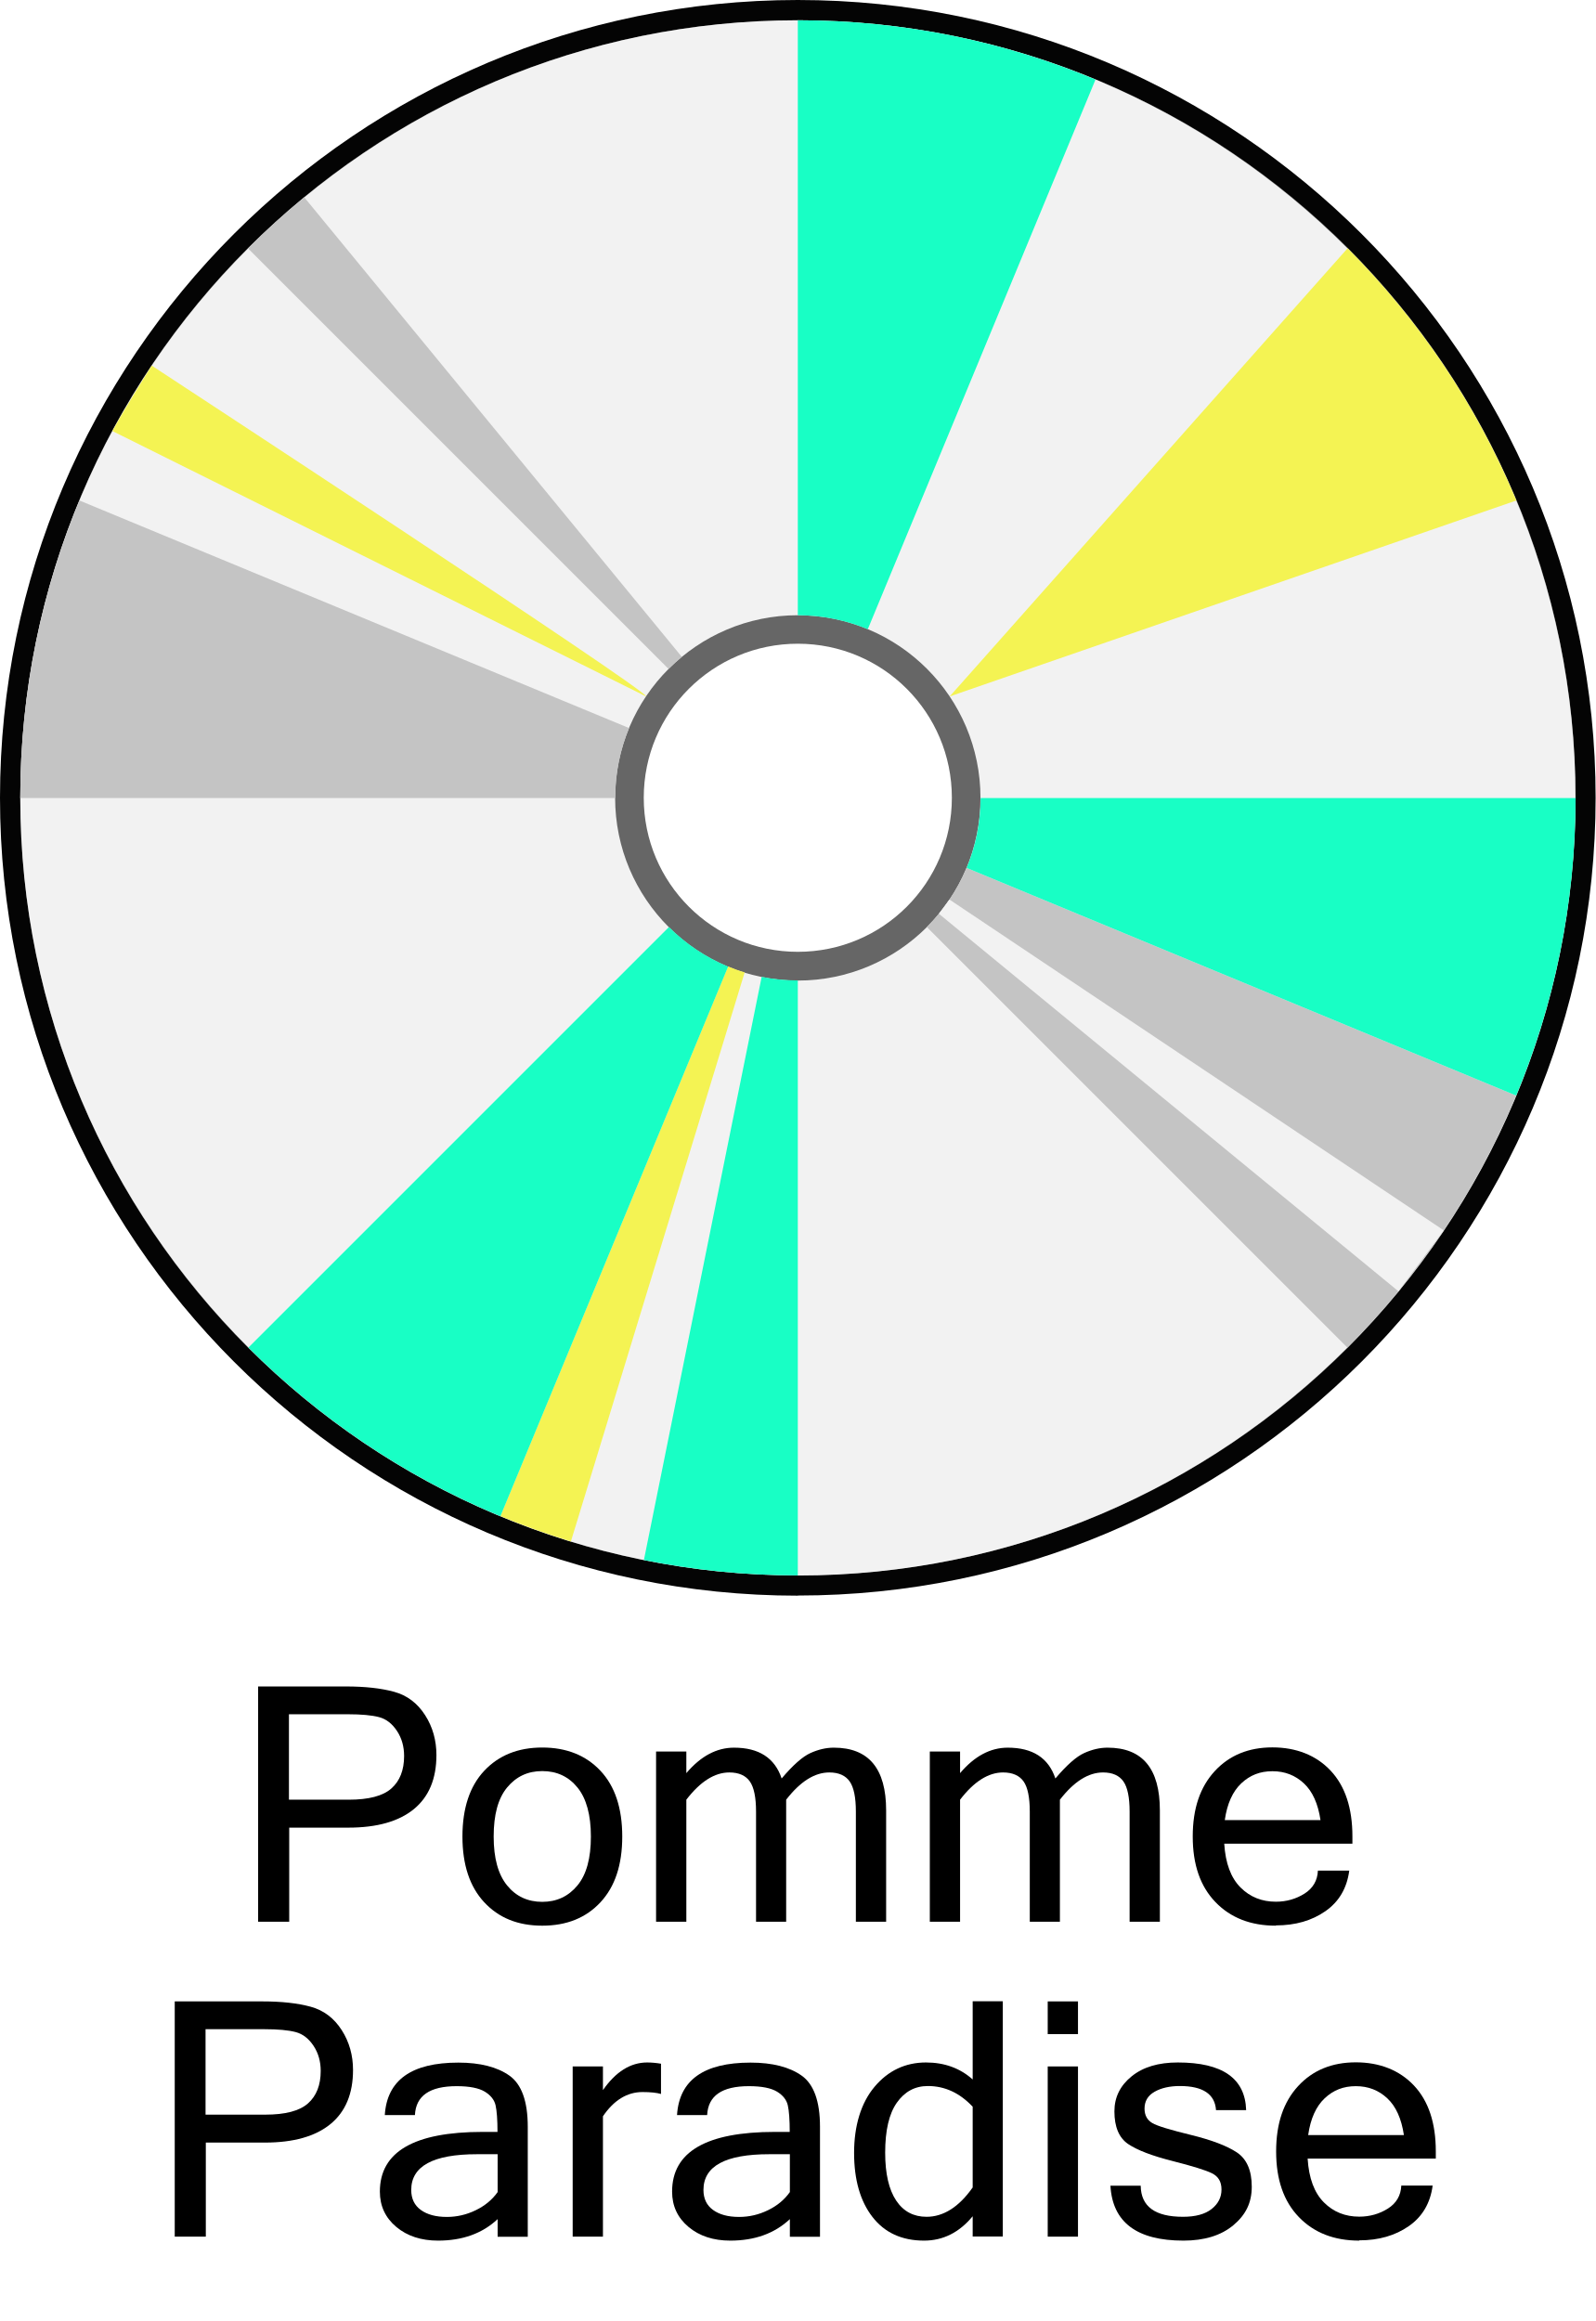
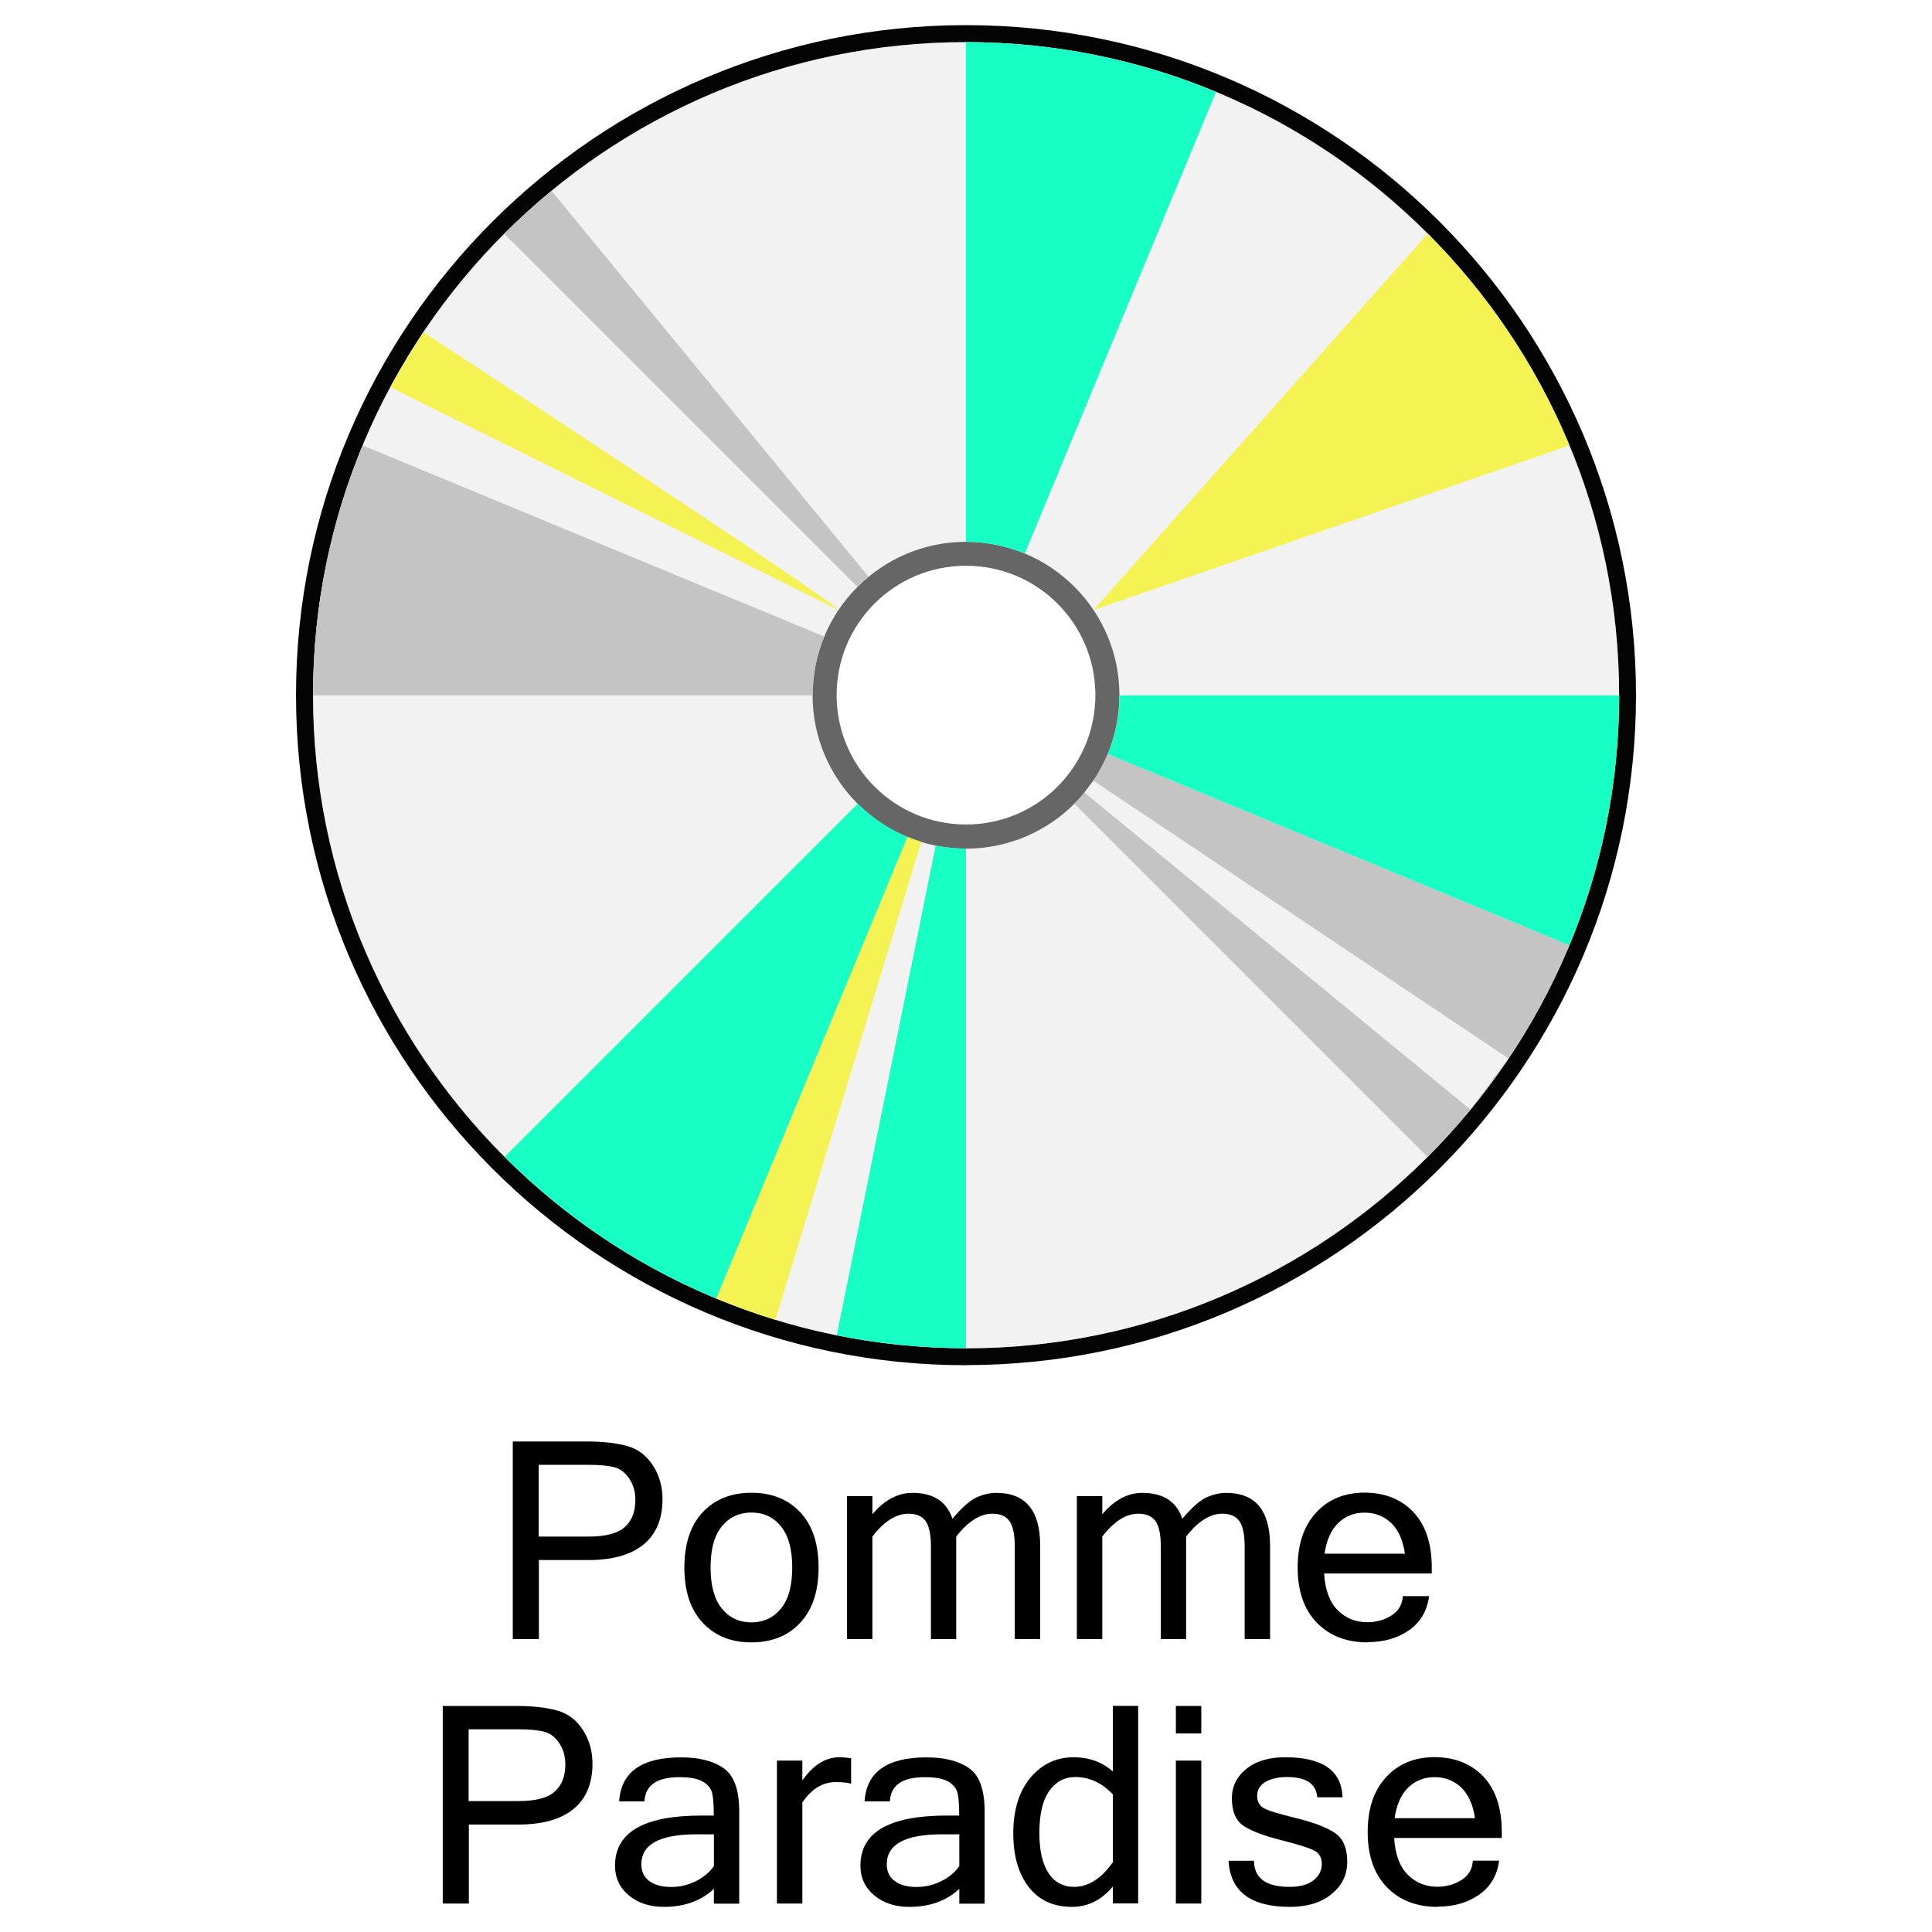
- <svg xmlns="http://www.w3.org/2000/svg" id="uuid-3a90bee5-712f-4493-b507-4f1e8ae3eb87" width="116.53" height="169.5" viewBox="0 0 116.53 169.5">
-   <path d="m58.26,116.53C26.14,116.53,0,90.39,0,58.26S26.14,0,58.26,0s58.26,26.14,58.26,58.26-26.14,58.26-58.26,58.26Zm0-70.12c-6.54,0-11.86,5.32-11.86,11.86s5.32,11.86,11.86,11.86,11.86-5.32,11.86-11.86-5.32-11.86-11.86-11.86Z" style="fill:#040404; stroke-width:0px;" />
-   <path d="m58.26,1.48C26.9,1.48,1.48,26.9,1.48,58.26s25.42,56.79,56.79,56.79,56.79-25.42,56.79-56.79S89.63,1.48,58.26,1.48Zm0,68.03c-6.21,0-11.25-5.03-11.25-11.25s5.03-11.25,11.25-11.25,11.25,5.03,11.25,11.25-5.03,11.25-11.25,11.25Z" style="fill:#666; stroke-width:0px;" />
-   <path d="m58.26,115.05C26.95,115.05,1.48,89.58,1.48,58.26S26.95,1.48,58.26,1.48s56.79,25.47,56.79,56.79-25.47,56.79-56.79,56.79Zm0-70.12c-7.35,0-13.34,5.98-13.34,13.34s5.98,13.34,13.34,13.34,13.34-5.98,13.34-13.34-5.98-13.34-13.34-13.34Z" style="fill:#f2f2f2; stroke-width:0px;" />
-   <path d="m41.68,112.57c-1.75-.54-3.46-1.15-5.14-1.85.1-.23,17.09-41.26,16.63-40.14.39.16.79.31,1.21.43l-12.69,41.56Z" style="fill:#f4f353; stroke-width:0px;" />
-   <path d="m47.03,113.93c3.63.73,7.39,1.12,11.23,1.12,0-1.06,0-44.94,0-43.45-.9,0-1.78-.09-2.64-.26l-8.6,42.59Z" style="fill:#18ffc5; stroke-width:0px;" />
-   <path d="m48.85,67.7l-30.71,30.71c5.23,5.23,11.47,9.44,18.4,12.32l16.63-40.14c-1.63-.68-3.09-1.66-4.32-2.89Z" style="fill:#18ffc5; stroke-width:0px;" />
-   <path d="m44.93,58.26c0-1.8.36-3.52,1.01-5.09L5.8,36.55c-2.78,6.69-4.32,14.03-4.32,21.71,0,0,0,.01,0,.02h43.45s0-.01,0-.02Z" style="fill:#c4c4c4; stroke-width:0px;" />
-   <path d="m110.72,80.01l-40.14-16.63c-.68,1.63-1.67,3.09-2.9,4.32l30.71,30.71c5.23-5.23,9.44-11.47,12.32-18.4Z" style="fill:#c4c4c4; stroke-width:0px;" />
-   <path d="m110.73,36.55c-1.44-3.47-3.21-6.76-5.28-9.85-2.07-3.08-4.43-5.95-7.04-8.57l-29.06,32.73,41.38-14.31Z" style="fill:#f4f353; stroke-width:0px;" />
-   <path d="m70.58,63.38l40.14,16.63c2.79-6.7,4.33-14.03,4.34-21.73h-43.45c0,1.81-.37,3.53-1.02,5.1Z" style="fill:#18ffc5; stroke-width:0px;" />
-   <path d="m11.08,26.7s-1.99,3.14-2.87,4.78l38.97,19.38c.24-.36-36.1-24.16-36.1-24.16Z" style="fill:#f4f353; stroke-width:0px;" />
-   <path d="m49.79,47.97c-.34.28-.66.57-.97.88.86.86-30.53-30.53-30.71-30.71,1.31-1.31,2.68-2.55,4.11-3.73l27.57,33.56Z" style="fill:#c4c4c4; stroke-width:0px;" />
-   <path d="m63.37,45.95L80,5.81c-6.7-2.79-14.04-4.33-21.74-4.33v43.45c1.81,0,3.53.37,5.11,1.02Z" style="fill:#18ffc5; stroke-width:0px;" />
-   <polygon points="69.33 65.69 68.56 66.73 102.12 94.3 105.43 89.85 69.33 65.69" style="fill:#f2f2f2; stroke-width:0px;" />
-   <path d="m18.84,123.16h6.41c1.41,0,2.58.13,3.53.39s1.7.83,2.26,1.7.83,1.85.83,2.92c0,1.73-.55,3.05-1.65,3.95s-2.7,1.35-4.78,1.35h-4.32v6.87h-2.27v-17.18Zm2.27,8.27h4.35c1.46,0,2.5-.27,3.12-.82s.93-1.34.93-2.37c0-.69-.17-1.3-.52-1.83s-.78-.87-1.31-1.01-1.29-.21-2.28-.21h-4.3v6.23Z" style="stroke-width:0px;" />
-   <path d="m39.6,127.62c1.77,0,3.19.57,4.25,1.7s1.59,2.73,1.59,4.8-.53,3.66-1.59,4.8-2.47,1.71-4.25,1.71-3.18-.57-4.24-1.71-1.59-2.74-1.59-4.8.53-3.67,1.59-4.8,2.47-1.7,4.24-1.7Zm0,11.27c1.05,0,1.91-.4,2.57-1.2s.98-1.99.98-3.57-.33-2.78-.98-3.58-1.51-1.2-2.57-1.2-1.91.4-2.57,1.2-.98,1.99-.98,3.58.33,2.77.98,3.57,1.51,1.2,2.57,1.2Z" style="stroke-width:0px;" />
-   <path d="m64.71,140.34h-2.21v-8.04c0-1.03-.15-1.77-.45-2.2s-.79-.66-1.49-.66c-1.07,0-2.12.66-3.15,1.99v8.91h-2.2v-8.04c0-1.03-.15-1.77-.45-2.2s-.8-.66-1.5-.66c-1.07,0-2.12.66-3.14,1.99v8.91h-2.21v-12.43h2.21v1.58c1.05-1.24,2.21-1.86,3.48-1.86,1.82,0,2.98.75,3.48,2.25.83-.98,1.53-1.6,2.11-1.86s1.14-.39,1.7-.39c2.55,0,3.82,1.53,3.82,4.58v8.13Z" style="stroke-width:0px;" />
-   <path d="m84.7,140.34h-2.21v-8.04c0-1.03-.15-1.77-.45-2.2s-.79-.66-1.49-.66c-1.07,0-2.12.66-3.15,1.99v8.91h-2.2v-8.04c0-1.03-.15-1.77-.45-2.2s-.8-.66-1.5-.66c-1.07,0-2.12.66-3.14,1.99v8.91h-2.21v-12.43h2.21v1.58c1.05-1.24,2.21-1.86,3.48-1.86,1.82,0,2.98.75,3.48,2.25.83-.98,1.53-1.6,2.11-1.86s1.14-.39,1.7-.39c2.55,0,3.82,1.53,3.82,4.58v8.13Z" style="stroke-width:0px;" />
-   <path d="m93.17,140.63c-1.83,0-3.3-.57-4.41-1.72s-1.66-2.74-1.66-4.79.54-3.62,1.61-4.78,2.48-1.73,4.21-1.73,3.19.57,4.25,1.7,1.59,2.73,1.59,4.8v.53h-9.36c.09,1.44.49,2.5,1.19,3.2s1.56,1.04,2.58,1.04c.77,0,1.47-.2,2.09-.59s.95-.96.98-1.68h2.29c-.17,1.28-.75,2.27-1.74,2.96s-2.19,1.04-3.62,1.04Zm3.26-7.71c-.18-1.2-.58-2.09-1.21-2.68s-1.39-.89-2.3-.89-1.64.29-2.27.88-1.04,1.49-1.21,2.69h6.98Z" style="stroke-width:0px;" />
-   <path d="m12.75,146.16h6.41c1.41,0,2.58.13,3.53.39s1.7.83,2.26,1.7.83,1.85.83,2.92c0,1.73-.55,3.05-1.65,3.95s-2.7,1.35-4.78,1.35h-4.32v6.87h-2.27v-17.18Zm2.27,8.27h4.35c1.46,0,2.5-.27,3.12-.82s.93-1.34.93-2.37c0-.69-.17-1.3-.52-1.83s-.78-.87-1.31-1.01-1.29-.21-2.28-.21h-4.3v6.23Z" style="stroke-width:0px;" />
-   <path d="m36.34,162.06c-1.12,1.05-2.57,1.57-4.35,1.57-1.23,0-2.25-.33-3.05-1s-1.2-1.53-1.2-2.58c0-2.91,2.5-4.36,7.51-4.36h1.08c0-.89-.05-1.54-.14-1.94s-.36-.74-.79-1-1.11-.4-2.05-.4c-1.97,0-2.98.7-3.05,2.11h-2.2c.16-2.55,1.95-3.83,5.37-3.83,1.59,0,2.84.32,3.73.95s1.34,1.88,1.34,3.73v8.04h-2.2v-1.28Zm0-1.99v-2.75h-1.51c-3.2,0-4.8.87-4.8,2.61,0,.63.23,1.12.7,1.46s1.1.51,1.9.51c.73,0,1.43-.16,2.11-.49s1.21-.77,1.61-1.34Z" style="stroke-width:0px;" />
-   <path d="m48.27,152.92c-.31-.09-.76-.14-1.35-.14-1.12,0-2.09.59-2.89,1.77v8.79h-2.21v-12.43h2.21v1.73c.93-1.34,2.01-2.02,3.23-2.02.31,0,.65.03,1.01.09v2.2Z" style="stroke-width:0px;" />
-   <path d="m57.68,162.06c-1.12,1.05-2.57,1.57-4.35,1.57-1.23,0-2.25-.33-3.05-1s-1.2-1.53-1.2-2.58c0-2.91,2.5-4.36,7.51-4.36h1.08c0-.89-.05-1.54-.14-1.94s-.36-.74-.79-1-1.11-.4-2.05-.4c-1.97,0-2.98.7-3.05,2.11h-2.2c.16-2.55,1.95-3.83,5.37-3.83,1.59,0,2.84.32,3.73.95s1.34,1.88,1.34,3.73v8.04h-2.2v-1.28Zm0-1.99v-2.75h-1.51c-3.2,0-4.8.87-4.8,2.61,0,.63.23,1.12.7,1.46s1.1.51,1.9.51c.73,0,1.43-.16,2.11-.49s1.21-.77,1.61-1.34Z" style="stroke-width:0px;" />
-   <path d="m71.03,161.85c-.98,1.19-2.17,1.78-3.55,1.78-1.62,0-2.88-.58-3.77-1.73s-1.34-2.71-1.34-4.68.5-3.64,1.49-4.82,2.25-1.78,3.76-1.78c1.34,0,2.48.41,3.41,1.24v-5.71h2.2v17.18h-2.2v-1.49Zm0-2.09v-5.91c-.95-1.01-2.04-1.51-3.27-1.51-.95,0-1.7.41-2.27,1.22s-.85,2.03-.85,3.65c0,1.53.27,2.69.8,3.49s1.28,1.19,2.22,1.19c1.23,0,2.36-.71,3.36-2.13Z" style="stroke-width:0px;" />
-   <path d="m78.72,148.55h-2.21v-2.39h2.21v2.39Zm0,14.79h-2.21v-12.43h2.21v12.43Z" style="stroke-width:0px;" />
-   <path d="m86.42,163.63c-3.4,0-5.18-1.34-5.33-4.01h2.21c.02,1.52,1.05,2.27,3.09,2.27.91,0,1.61-.19,2.09-.57s.72-.85.72-1.42-.23-.96-.7-1.19-1.44-.53-2.9-.9-2.54-.78-3.21-1.23-1.01-1.25-1.01-2.39c0-1.03.42-1.88,1.26-2.56s1.96-1.01,3.37-1.01c3.26,0,4.92,1.16,4.99,3.48h-2.2c-.08-1.17-.96-1.76-2.64-1.76-.74,0-1.36.14-1.85.42s-.73.69-.73,1.23c0,.48.19.83.56,1.05s1.31.5,2.82.87,2.62.79,3.35,1.27,1.1,1.32,1.1,2.51-.45,2.07-1.35,2.82-2.12,1.12-3.64,1.12Z" style="stroke-width:0px;" />
-   <path d="m99.26,163.63c-1.83,0-3.3-.57-4.41-1.72s-1.66-2.74-1.66-4.79.54-3.62,1.61-4.78,2.48-1.73,4.21-1.73,3.19.57,4.25,1.7,1.59,2.73,1.59,4.8v.53h-9.36c.09,1.44.49,2.5,1.19,3.2s1.56,1.04,2.58,1.04c.77,0,1.47-.2,2.09-.59s.95-.96.98-1.68h2.29c-.17,1.28-.75,2.27-1.74,2.96s-2.19,1.04-3.62,1.04Zm3.26-7.71c-.18-1.2-.58-2.09-1.21-2.68s-1.39-.89-2.3-.89-1.64.29-2.27.88-1.04,1.49-1.21,2.69h6.98Z" style="stroke-width:0px;" />
+ <svg xmlns="http://www.w3.org/2000/svg" style="isolation:isolate" viewBox="0 0 168 168" width="168pt" height="168pt">
+   <defs>
+     <clipPath id="_clipPath_XYhtJMGfZugxxT8Xs6vGFLGKFHWcY0Dn">
+       <rect width="168" height="168" />
+     </clipPath>
+   </defs>
+   <g clip-path="url(#_clipPath_XYhtJMGfZugxxT8Xs6vGFLGKFHWcY0Dn)">
+     <g>
+       <path d=" M 84 118.715 C 51.88 118.715 25.74 92.575 25.74 60.445 C 25.74 28.315 51.88 2.185 84 2.185 C 116.12 2.185 142.26 28.325 142.26 60.445 C 142.26 92.565 116.12 118.705 84 118.705 L 84 118.715 Z  M 84 48.595 C 77.46 48.595 72.14 53.915 72.14 60.455 C 72.14 66.995 77.46 72.315 84 72.315 C 90.54 72.315 95.86 66.995 95.86 60.455 C 95.86 53.915 90.54 48.595 84 48.595 Z " fill="rgb(4,4,4)" />
+       <path d=" M 84 3.665 C 52.64 3.665 27.22 29.085 27.22 60.445 C 27.22 91.805 52.64 117.235 84.01 117.235 C 115.38 117.235 140.8 91.815 140.8 60.445 C 140.8 29.075 115.37 3.665 84 3.665 Z  M 84 71.695 C 77.79 71.695 72.75 66.665 72.75 60.445 C 72.75 54.225 77.78 49.195 84 49.195 C 90.22 49.195 95.25 54.225 95.25 60.445 C 95.25 66.665 90.22 71.695 84 71.695 Z " fill="rgb(102,102,102)" />
+       <path d=" M 84 117.235 C 52.69 117.235 27.22 91.765 27.22 60.445 C 27.22 29.125 52.69 3.665 84 3.665 C 115.31 3.665 140.79 29.135 140.79 60.455 C 140.79 91.775 115.32 117.245 84 117.245 L 84 117.235 Z  M 84 47.115 C 76.65 47.115 70.66 53.095 70.66 60.455 C 70.66 67.815 76.64 73.795 84 73.795 C 91.36 73.795 97.34 67.815 97.34 60.455 C 97.34 53.095 91.36 47.115 84 47.115 Z " fill="rgb(242,242,242)" />
+       <path d=" M 67.42 114.755 C 65.67 114.215 63.96 113.605 62.28 112.905 C 62.38 112.675 79.37 71.645 78.91 72.765 C 79.3 72.925 79.7 73.075 80.12 73.195 L 67.43 114.755 L 67.42 114.755 Z " fill="rgb(244,243,83)" />
+       <path d=" M 72.77 116.115 C 76.4 116.845 80.16 117.235 84 117.235 C 84 116.175 84 72.295 84 73.785 C 83.1 73.785 82.22 73.695 81.36 73.525 L 72.76 116.115 L 72.77 116.115 Z " fill="rgb(24,255,197)" />
+       <path d=" M 74.59 69.885 L 43.88 100.595 C 49.11 105.825 55.35 110.035 62.28 112.915 L 78.91 72.775 C 77.28 72.095 75.82 71.115 74.59 69.885 L 74.59 69.885 Z " fill="rgb(24,255,197)" />
+       <path d=" M 70.67 60.445 C 70.67 58.645 71.03 56.925 71.68 55.355 L 31.54 38.735 C 28.76 45.425 27.22 52.765 27.22 60.445 C 27.22 60.445 27.22 60.455 27.22 60.465 L 70.67 60.465 C 70.67 60.465 70.67 60.455 70.67 60.445 Z " fill="rgb(196,196,196)" />
+       <path d=" M 136.46 82.195 L 96.32 65.565 C 95.64 67.195 94.65 68.655 93.42 69.885 L 124.13 100.595 C 129.36 95.365 133.57 89.125 136.45 82.195 L 136.46 82.195 Z " fill="rgb(196,196,196)" />
+       <path d=" M 136.47 38.735 C 135.03 35.265 133.26 31.975 131.19 28.885 C 129.12 25.805 126.76 22.935 124.15 20.315 L 95.09 53.045 L 136.47 38.735 L 136.47 38.735 Z " fill="rgb(244,243,83)" />
+       <path d=" M 96.32 65.565 L 136.46 82.195 C 139.25 75.495 140.79 68.165 140.8 60.465 L 97.35 60.465 C 97.35 62.275 96.98 63.995 96.33 65.565 L 96.32 65.565 Z " fill="rgb(24,255,197)" />
+       <path d=" M 36.82 28.885 C 36.82 28.885 34.83 32.025 33.95 33.665 L 72.92 53.045 C 73.16 52.685 36.82 28.885 36.82 28.885 Z " fill="rgb(244,243,83)" />
+       <path d=" M 75.53 50.155 C 75.19 50.435 74.87 50.725 74.56 51.035 C 75.42 51.895 44.03 20.505 43.85 20.325 C 45.16 19.015 46.53 17.775 47.96 16.595 L 75.53 50.155 Z " fill="rgb(196,196,196)" />
+       <path d=" M 89.11 48.135 L 105.74 7.995 C 99.04 5.205 91.7 3.665 84 3.665 L 84 47.115 C 85.81 47.115 87.53 47.485 89.11 48.135 Z " fill="rgb(24,255,197)" />
+       <path d=" M 95.07 67.875 L 94.3 68.915 L 127.86 96.485 L 131.17 92.035 L 95.07 67.875 L 95.07 67.875 Z " fill="rgb(242,242,242)" />
+       <path d=" M 44.58 125.345 L 50.99 125.345 C 52.4 125.345 53.57 125.475 54.52 125.735 C 55.47 125.995 56.22 126.565 56.78 127.435 C 57.34 128.305 57.61 129.285 57.61 130.355 C 57.61 132.085 57.06 133.405 55.96 134.305 C 54.86 135.205 53.26 135.655 51.18 135.655 L 46.86 135.655 L 46.86 142.525 L 44.59 142.525 L 44.59 125.345 L 44.58 125.345 Z  M 46.85 133.615 L 51.2 133.615 C 52.66 133.615 53.7 133.345 54.32 132.795 C 54.94 132.245 55.25 131.455 55.25 130.425 C 55.25 129.735 55.08 129.125 54.73 128.595 C 54.38 128.065 53.95 127.725 53.42 127.585 C 52.89 127.445 52.13 127.375 51.14 127.375 L 46.84 127.375 L 46.84 133.605 L 46.85 133.615 Z " fill="rgb(0,0,0)" />
+       <path d=" M 65.34 129.805 C 67.11 129.805 68.53 130.375 69.59 131.505 C 70.65 132.635 71.18 134.235 71.18 136.305 C 71.18 138.375 70.65 139.965 69.59 141.105 C 68.53 142.245 67.12 142.815 65.34 142.815 C 63.56 142.815 62.16 142.245 61.1 141.105 C 60.04 139.965 59.51 138.365 59.51 136.305 C 59.51 134.245 60.04 132.635 61.1 131.505 C 62.16 130.375 63.57 129.805 65.34 129.805 L 65.34 129.805 Z  M 65.34 141.075 C 66.39 141.075 67.25 140.675 67.91 139.875 C 68.57 139.075 68.89 137.885 68.89 136.305 C 68.89 134.725 68.56 133.525 67.91 132.725 C 67.26 131.925 66.4 131.525 65.34 131.525 C 64.28 131.525 63.43 131.925 62.77 132.725 C 62.11 133.525 61.79 134.715 61.79 136.305 C 61.79 137.895 62.12 139.075 62.77 139.875 C 63.42 140.675 64.28 141.075 65.34 141.075 Z " fill="rgb(0,0,0)" />
+       <path d=" M 90.45 142.525 L 88.24 142.525 L 88.24 134.485 C 88.24 133.455 88.09 132.715 87.79 132.285 C 87.49 131.855 87 131.625 86.3 131.625 C 85.23 131.625 84.18 132.285 83.15 133.615 L 83.15 142.525 L 80.95 142.525 L 80.95 134.485 C 80.95 133.455 80.8 132.715 80.5 132.285 C 80.2 131.855 79.7 131.625 79 131.625 C 77.93 131.625 76.88 132.285 75.86 133.615 L 75.86 142.525 L 73.65 142.525 L 73.65 130.095 L 75.86 130.095 L 75.86 131.675 C 76.91 130.435 78.07 129.815 79.34 129.815 C 81.16 129.815 82.32 130.565 82.82 132.065 C 83.65 131.085 84.35 130.465 84.93 130.205 C 85.51 129.945 86.07 129.815 86.63 129.815 C 89.18 129.815 90.45 131.345 90.45 134.395 L 90.45 142.525 L 90.45 142.525 Z " fill="rgb(0,0,0)" />
+       <path d=" M 110.44 142.525 L 108.23 142.525 L 108.23 134.485 C 108.23 133.455 108.08 132.715 107.78 132.285 C 107.48 131.855 106.99 131.625 106.29 131.625 C 105.22 131.625 104.17 132.285 103.14 133.615 L 103.14 142.525 L 100.94 142.525 L 100.94 134.485 C 100.94 133.455 100.79 132.715 100.49 132.285 C 100.19 131.855 99.69 131.625 98.99 131.625 C 97.92 131.625 96.87 132.285 95.85 133.615 L 95.85 142.525 L 93.64 142.525 L 93.64 130.095 L 95.85 130.095 L 95.85 131.675 C 96.9 130.435 98.06 129.815 99.33 129.815 C 101.15 129.815 102.31 130.565 102.81 132.065 C 103.64 131.085 104.34 130.465 104.92 130.205 C 105.5 129.945 106.06 129.815 106.62 129.815 C 109.17 129.815 110.44 131.345 110.44 134.395 L 110.44 142.525 L 110.44 142.525 Z " fill="rgb(0,0,0)" />
+       <path d=" M 118.91 142.815 C 117.08 142.815 115.61 142.245 114.5 141.095 C 113.39 139.945 112.84 138.355 112.84 136.305 C 112.84 134.255 113.38 132.685 114.45 131.525 C 115.52 130.365 116.93 129.795 118.66 129.795 C 120.39 129.795 121.85 130.365 122.91 131.495 C 123.97 132.625 124.5 134.225 124.5 136.295 L 124.5 136.825 L 115.14 136.825 C 115.23 138.265 115.63 139.325 116.33 140.025 C 117.03 140.725 117.89 141.065 118.91 141.065 C 119.68 141.065 120.38 140.865 121 140.475 C 121.62 140.085 121.95 139.515 121.98 138.795 L 124.27 138.795 C 124.1 140.075 123.52 141.065 122.53 141.755 C 121.54 142.445 120.34 142.795 118.91 142.795 L 118.91 142.815 Z  M 122.17 135.105 C 121.99 133.905 121.59 133.015 120.96 132.425 C 120.33 131.835 119.57 131.535 118.66 131.535 C 117.75 131.535 117.02 131.825 116.39 132.415 C 115.76 133.005 115.35 133.905 115.18 135.105 L 122.16 135.105 L 122.17 135.105 Z " fill="rgb(0,0,0)" />
+       <path d=" M 38.49 148.345 L 44.9 148.345 C 46.31 148.345 47.48 148.475 48.43 148.735 C 49.38 148.995 50.13 149.565 50.69 150.435 C 51.25 151.305 51.52 152.285 51.52 153.355 C 51.52 155.085 50.97 156.405 49.87 157.305 C 48.77 158.205 47.17 158.655 45.09 158.655 L 40.77 158.655 L 40.77 165.525 L 38.5 165.525 L 38.5 148.345 L 38.49 148.345 Z  M 40.76 156.615 L 45.11 156.615 C 46.57 156.615 47.61 156.345 48.23 155.795 C 48.85 155.245 49.16 154.455 49.16 153.425 C 49.16 152.735 48.99 152.125 48.64 151.595 C 48.29 151.065 47.86 150.725 47.33 150.585 C 46.8 150.445 46.04 150.375 45.05 150.375 L 40.75 150.375 L 40.75 156.605 L 40.76 156.615 Z " fill="rgb(0,0,0)" />
+       <path d=" M 62.08 164.245 C 60.96 165.295 59.51 165.815 57.73 165.815 C 56.5 165.815 55.48 165.485 54.68 164.815 C 53.88 164.145 53.48 163.285 53.48 162.235 C 53.48 159.325 55.98 157.875 60.99 157.875 L 62.07 157.875 C 62.07 156.985 62.02 156.335 61.93 155.935 C 61.84 155.535 61.57 155.195 61.14 154.935 C 60.71 154.675 60.03 154.535 59.09 154.535 C 57.12 154.535 56.11 155.235 56.04 156.645 L 53.84 156.645 C 54 154.095 55.79 152.815 59.21 152.815 C 60.8 152.815 62.05 153.135 62.94 153.765 C 63.83 154.395 64.28 155.645 64.28 157.495 L 64.28 165.535 L 62.08 165.535 L 62.08 164.255 L 62.08 164.245 Z  M 62.08 162.255 L 62.08 159.505 L 60.57 159.505 C 57.37 159.505 55.77 160.375 55.77 162.115 C 55.77 162.745 56 163.235 56.47 163.575 C 56.94 163.915 57.57 164.085 58.37 164.085 C 59.1 164.085 59.8 163.925 60.48 163.595 C 61.16 163.265 61.69 162.825 62.09 162.255 L 62.08 162.255 Z " fill="rgb(0,0,0)" />
+       <path d=" M 74.01 155.105 C 73.7 155.015 73.25 154.965 72.66 154.965 C 71.54 154.965 70.57 155.555 69.77 156.735 L 69.77 165.525 L 67.56 165.525 L 67.56 153.095 L 69.77 153.095 L 69.77 154.825 C 70.7 153.485 71.78 152.805 73 152.805 C 73.31 152.805 73.65 152.835 74.01 152.895 L 74.01 155.095 L 74.01 155.105 Z " fill="rgb(0,0,0)" />
+       <path d=" M 83.42 164.245 C 82.3 165.295 80.85 165.815 79.07 165.815 C 77.84 165.815 76.82 165.485 76.02 164.815 C 75.22 164.145 74.82 163.285 74.82 162.235 C 74.82 159.325 77.32 157.875 82.33 157.875 L 83.41 157.875 C 83.41 156.985 83.36 156.335 83.27 155.935 C 83.18 155.535 82.91 155.195 82.48 154.935 C 82.05 154.675 81.37 154.535 80.43 154.535 C 78.46 154.535 77.45 155.235 77.38 156.645 L 75.18 156.645 C 75.34 154.095 77.13 152.815 80.55 152.815 C 82.14 152.815 83.39 153.135 84.28 153.765 C 85.17 154.395 85.62 155.645 85.62 157.495 L 85.62 165.535 L 83.42 165.535 L 83.42 164.255 L 83.42 164.245 Z  M 83.42 162.255 L 83.42 159.505 L 81.91 159.505 C 78.71 159.505 77.11 160.375 77.11 162.115 C 77.11 162.745 77.34 163.235 77.81 163.575 C 78.28 163.915 78.91 164.085 79.71 164.085 C 80.44 164.085 81.14 163.925 81.82 163.595 C 82.5 163.265 83.03 162.825 83.43 162.255 L 83.42 162.255 Z " fill="rgb(0,0,0)" />
+       <path d=" M 96.77 164.035 C 95.79 165.225 94.6 165.815 93.22 165.815 C 91.6 165.815 90.34 165.235 89.45 164.085 C 88.56 162.935 88.11 161.375 88.11 159.405 C 88.11 157.435 88.61 155.765 89.6 154.585 C 90.59 153.405 91.85 152.805 93.36 152.805 C 94.7 152.805 95.84 153.215 96.77 154.045 L 96.77 148.335 L 98.97 148.335 L 98.97 165.515 L 96.77 165.515 L 96.77 164.025 L 96.77 164.035 Z  M 96.77 161.945 L 96.77 156.035 C 95.82 155.025 94.73 154.525 93.5 154.525 C 92.55 154.525 91.8 154.935 91.23 155.745 C 90.66 156.555 90.38 157.775 90.38 159.395 C 90.38 160.925 90.65 162.085 91.18 162.885 C 91.71 163.685 92.46 164.075 93.4 164.075 C 94.63 164.075 95.76 163.365 96.76 161.945 L 96.77 161.945 Z " fill="rgb(0,0,0)" />
+       <path d=" M 104.46 150.735 L 102.25 150.735 L 102.25 148.345 L 104.46 148.345 L 104.46 150.735 Z  M 104.46 165.525 L 102.25 165.525 L 102.25 153.095 L 104.46 153.095 L 104.46 165.525 Z " fill="rgb(0,0,0)" />
+       <path d=" M 112.16 165.815 C 108.76 165.815 106.98 164.475 106.83 161.805 L 109.04 161.805 C 109.06 163.325 110.09 164.075 112.13 164.075 C 113.04 164.075 113.74 163.885 114.22 163.505 C 114.7 163.125 114.94 162.655 114.94 162.085 C 114.94 161.515 114.71 161.125 114.24 160.895 C 113.77 160.665 112.8 160.365 111.34 159.995 C 109.88 159.625 108.8 159.215 108.13 158.765 C 107.46 158.315 107.12 157.515 107.12 156.375 C 107.12 155.345 107.54 154.495 108.38 153.815 C 109.22 153.135 110.34 152.805 111.75 152.805 C 115.01 152.805 116.67 153.965 116.74 156.285 L 114.54 156.285 C 114.46 155.115 113.58 154.525 111.9 154.525 C 111.16 154.525 110.54 154.665 110.05 154.945 C 109.56 155.225 109.32 155.635 109.32 156.175 C 109.32 156.655 109.51 157.005 109.88 157.225 C 110.25 157.445 111.19 157.725 112.7 158.095 C 114.21 158.465 115.32 158.885 116.05 159.365 C 116.78 159.845 117.15 160.685 117.15 161.875 C 117.15 163.065 116.7 163.945 115.8 164.695 C 114.9 165.445 113.68 165.815 112.16 165.815 L 112.16 165.815 Z " fill="rgb(0,0,0)" />
+       <path d=" M 125 165.815 C 123.17 165.815 121.7 165.245 120.59 164.095 C 119.48 162.945 118.93 161.355 118.93 159.305 C 118.93 157.255 119.47 155.685 120.54 154.525 C 121.61 153.365 123.02 152.795 124.75 152.795 C 126.48 152.795 127.94 153.365 129 154.495 C 130.06 155.625 130.59 157.225 130.59 159.295 L 130.59 159.825 L 121.23 159.825 C 121.32 161.265 121.72 162.325 122.42 163.025 C 123.12 163.725 123.98 164.065 125 164.065 C 125.77 164.065 126.47 163.865 127.09 163.475 C 127.71 163.085 128.04 162.515 128.07 161.795 L 130.36 161.795 C 130.19 163.075 129.61 164.065 128.62 164.755 C 127.63 165.445 126.43 165.795 125 165.795 L 125 165.815 Z  M 128.26 158.105 C 128.08 156.905 127.68 156.015 127.05 155.425 C 126.42 154.835 125.66 154.535 124.75 154.535 C 123.84 154.535 123.11 154.825 122.48 155.415 C 121.85 156.005 121.44 156.905 121.27 158.105 L 128.25 158.105 L 128.26 158.105 Z " fill="rgb(0,0,0)" />
+     </g>
+   </g>
</svg>
